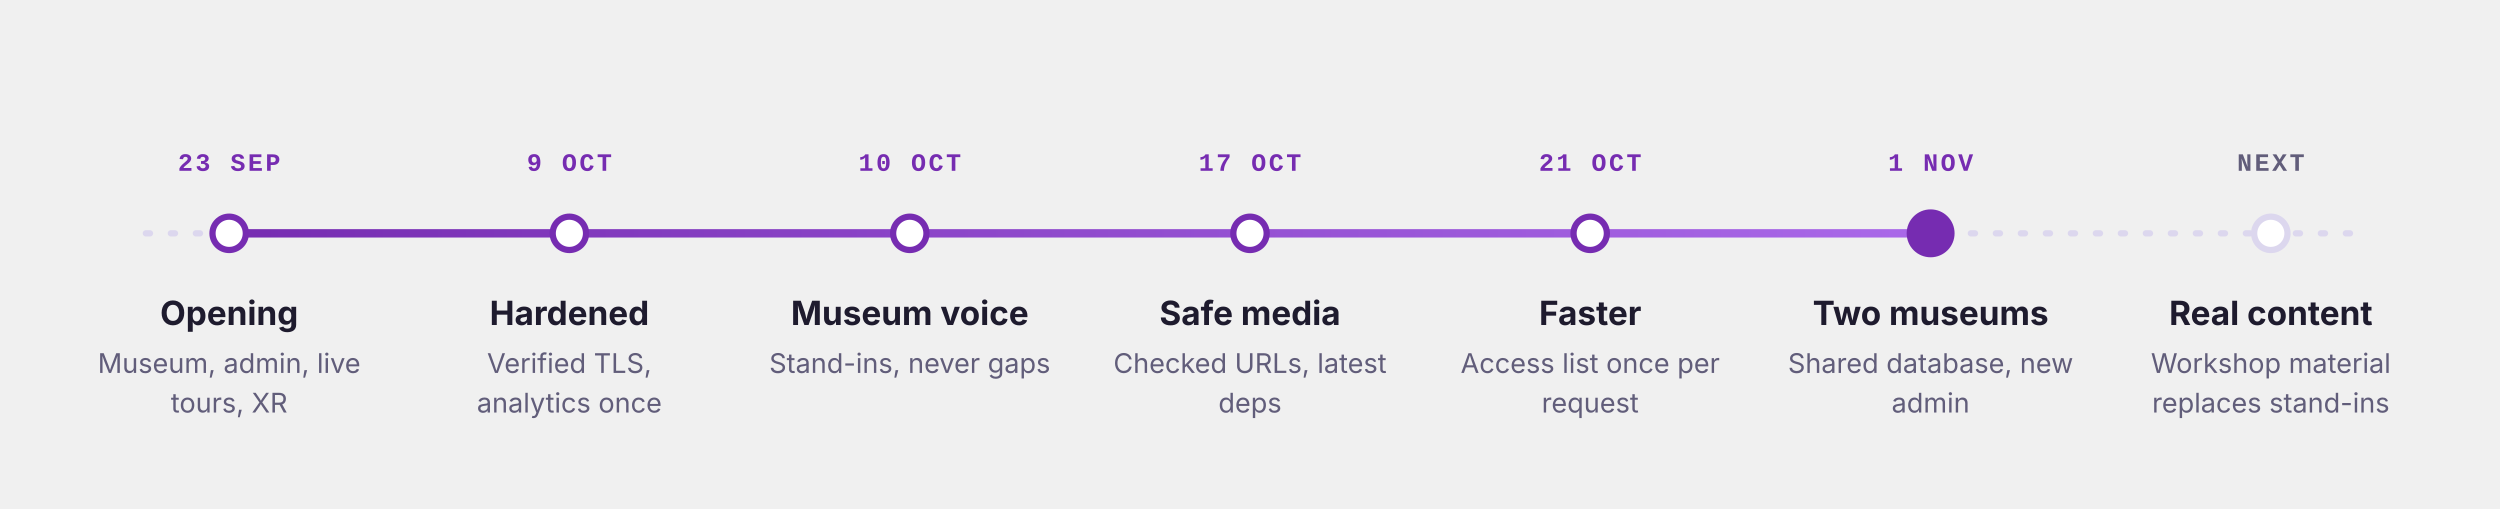
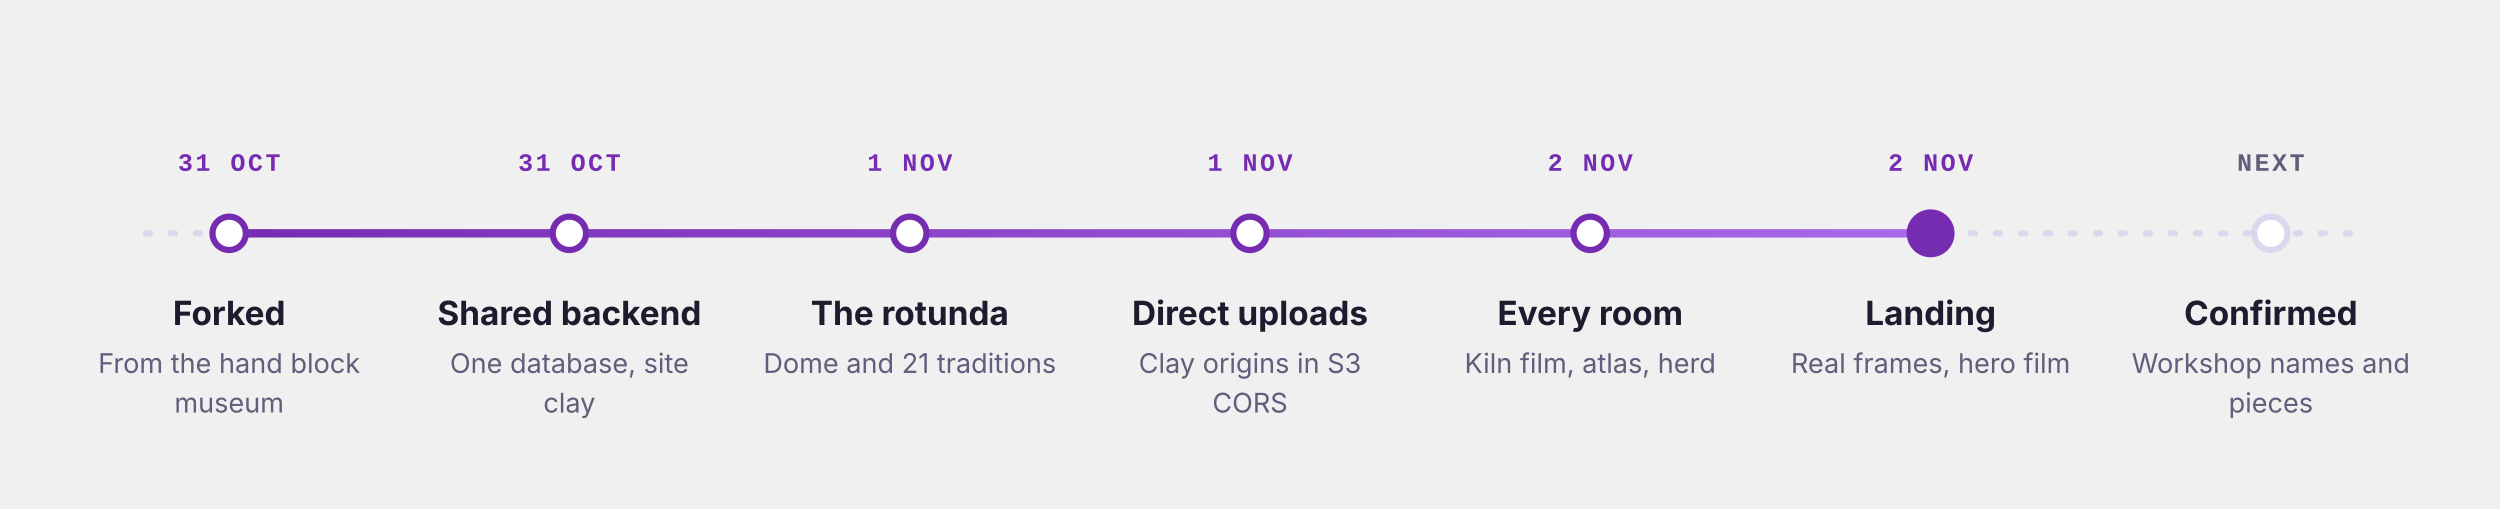
- <svg xmlns="http://www.w3.org/2000/svg" width="1200" height="244" viewBox="0 0 1200 244" role="img" aria-label="The museum so far: opened 23 September, hardened in October, sharing its database with the clay pavilion since 1 November">
+ <svg xmlns="http://www.w3.org/2000/svg" width="1200" height="244" viewBox="0 0 1200 244" role="img" aria-label="The pavilion so far: forked from the hand block museum on 31 October, raised into a domed rotunda on 1 November, every room and the landing page finished on 2 November, the workshop's confirmation next">
  <defs>
    <style>.d{font-family:'Plus Jakarta Sans','Inter',ui-sans-serif,system-ui,-apple-system,'Segoe UI',Roboto,Helvetica,Arial,sans-serif}.s{font-family:'Inter',ui-sans-serif,system-ui,-apple-system,'Segoe UI',Roboto,Helvetica,Arial,sans-serif}.m{font-family:'JetBrains Mono',ui-monospace,'SFMono-Regular',Menlo,Consolas,'Liberation Mono',monospace}.rise{animation:rise .9s cubic-bezier(.2,.7,.2,1) both}@keyframes rise{from{opacity:0;transform:translateY(12px)}to{opacity:1;transform:translateY(0)}}.prog{stroke-dasharray:816.7;stroke-dashoffset:0;animation:prog 2.4s cubic-bezier(.4,0,.2,1) .2s both}@keyframes prog{from{stroke-dashoffset:816.7}to{stroke-dashoffset:0}}.halo{animation:halo 2.4s ease-out infinite;transform-box:fill-box;transform-origin:center}@keyframes halo{0%{transform:scale(1);opacity:.55}100%{transform:scale(2.8);opacity:0}}.ahead{stroke-dasharray:2 10}.r0{animation-delay:0.1s}.r1{animation-delay:0.3s}.r2{animation-delay:0.4s}.r3{animation-delay:0.6s}.r4{animation-delay:0.7s}.r5{animation-delay:0.9s}.r6{animation-delay:1.1s}@media (prefers-reduced-motion:reduce){*{animation:none!important}.smil{display:none}.sweep{fill:url(#still)}}</style>
    <linearGradient id="pg" gradientUnits="userSpaceOnUse" x1="110" y1="0" x2="926.7" y2="0">
      <stop offset="0" stop-color="#762CB1" />
      <stop offset="1" stop-color="#AA69E9" />
    </linearGradient>
  </defs>
  <path class="ahead" d="M70 112 H1130" stroke="#DCD7EE" stroke-width="3" stroke-linecap="round" fill="none" />
  <path class="prog" d="M110 112 H926.7" stroke="url(#pg)" stroke-width="4" stroke-linecap="round" fill="none" />
  <g class="rise r0">
-     <text x="110" y="82" class="m" fill="#762CB1" font-size="12" font-weight="600" letter-spacing="1.2" text-anchor="middle">23 SEP</text>
+     <text x="110" y="82" class="m" fill="#762CB1" font-size="12" font-weight="600" letter-spacing="1.2" text-anchor="middle">31 OCT</text>
    <circle cx="110" cy="112" r="8" fill="#FFFFFF" stroke="#762CB1" stroke-width="3" />
-     <text x="110" y="156" class="d" fill="#1E1B2E" font-size="16" font-weight="700" text-anchor="middle">Opening</text>
-     <text x="110" y="179" class="s" fill="#615D7A" font-size="13" text-anchor="middle">Museum, admin, live</text>
-     <text x="110" y="198" class="s" fill="#615D7A" font-size="13" text-anchor="middle">tours, XR</text>
+     <text x="110" y="156" class="d" fill="#1E1B2E" font-size="16" font-weight="700" text-anchor="middle">Forked</text>
+     <text x="110" y="179" class="s" fill="#615D7A" font-size="13" text-anchor="middle">From the hand block</text>
+     <text x="110" y="198" class="s" fill="#615D7A" font-size="13" text-anchor="middle">museum</text>
  </g>
  <g class="rise r1">
-     <text x="273.3" y="82" class="m" fill="#762CB1" font-size="12" font-weight="600" letter-spacing="1.2" text-anchor="middle">9 OCT</text>
+     <text x="273.3" y="82" class="m" fill="#762CB1" font-size="12" font-weight="600" letter-spacing="1.2" text-anchor="middle">31 OCT</text>
    <circle cx="273.3" cy="112" r="8" fill="#FFFFFF" stroke="#762CB1" stroke-width="3" />
-     <text x="273.3" y="156" class="d" fill="#1E1B2E" font-size="16" font-weight="700" text-anchor="middle">Hardened</text>
-     <text x="273.3" y="179" class="s" fill="#615D7A" font-size="13" text-anchor="middle">Verified TLS,</text>
-     <text x="273.3" y="198" class="s" fill="#615D7A" font-size="13" text-anchor="middle">analytics once</text>
+     <text x="273.3" y="156" class="d" fill="#1E1B2E" font-size="16" font-weight="700" text-anchor="middle">Shared backend</text>
+     <text x="273.3" y="179" class="s" fill="#615D7A" font-size="13" text-anchor="middle">One database, site</text>
+     <text x="273.3" y="198" class="s" fill="#615D7A" font-size="13" text-anchor="middle">clay</text>
  </g>
  <g class="rise r2">
-     <text x="436.7" y="82" class="m" fill="#762CB1" font-size="12" font-weight="600" letter-spacing="1.2" text-anchor="middle">10 OCT</text>
+     <text x="436.7" y="82" class="m" fill="#762CB1" font-size="12" font-weight="600" letter-spacing="1.2" text-anchor="middle">1 NOV</text>
    <circle cx="436.7" cy="112" r="8" fill="#FFFFFF" stroke="#762CB1" stroke-width="3" />
-     <text x="436.7" y="156" class="d" fill="#1E1B2E" font-size="16" font-weight="700" text-anchor="middle">Museum voice</text>
-     <text x="436.7" y="179" class="s" fill="#615D7A" font-size="13" text-anchor="middle">Stand-ins, never gaps</text>
+     <text x="436.7" y="156" class="d" fill="#1E1B2E" font-size="16" font-weight="700" text-anchor="middle">The rotunda</text>
+     <text x="436.7" y="179" class="s" fill="#615D7A" font-size="13" text-anchor="middle">Dome and 21 traditions</text>
  </g>
  <g class="rise r3">
-     <text x="600" y="82" class="m" fill="#762CB1" font-size="12" font-weight="600" letter-spacing="1.2" text-anchor="middle">17 OCT</text>
+     <text x="600" y="82" class="m" fill="#762CB1" font-size="12" font-weight="600" letter-spacing="1.2" text-anchor="middle">1 NOV</text>
    <circle cx="600" cy="112" r="8" fill="#FFFFFF" stroke="#762CB1" stroke-width="3" />
-     <text x="600" y="156" class="d" fill="#1E1B2E" font-size="16" font-weight="700" text-anchor="middle">Safe media</text>
-     <text x="600" y="179" class="s" fill="#615D7A" font-size="13" text-anchor="middle">Checked URLs, latest</text>
-     <text x="600" y="198" class="s" fill="#615D7A" font-size="13" text-anchor="middle">deps</text>
+     <text x="600" y="156" class="d" fill="#1E1B2E" font-size="16" font-weight="700" text-anchor="middle">Direct uploads</text>
+     <text x="600" y="179" class="s" fill="#615D7A" font-size="13" text-anchor="middle">Clay origins in S3</text>
+     <text x="600" y="198" class="s" fill="#615D7A" font-size="13" text-anchor="middle">CORS</text>
  </g>
  <g class="rise r4">
-     <text x="763.3" y="82" class="m" fill="#762CB1" font-size="12" font-weight="600" letter-spacing="1.2" text-anchor="middle">21 OCT</text>
+     <text x="763.3" y="82" class="m" fill="#762CB1" font-size="12" font-weight="600" letter-spacing="1.2" text-anchor="middle">2 NOV</text>
    <circle cx="763.3" cy="112" r="8" fill="#FFFFFF" stroke="#762CB1" stroke-width="3" />
-     <text x="763.3" y="156" class="d" fill="#1E1B2E" font-size="16" font-weight="700" text-anchor="middle">Faster</text>
-     <text x="763.3" y="179" class="s" fill="#615D7A" font-size="13" text-anchor="middle">Access list once per</text>
-     <text x="763.3" y="198" class="s" fill="#615D7A" font-size="13" text-anchor="middle">request</text>
+     <text x="763.3" y="156" class="d" fill="#1E1B2E" font-size="16" font-weight="700" text-anchor="middle">Every room</text>
+     <text x="763.3" y="179" class="s" fill="#615D7A" font-size="13" text-anchor="middle">Kiln film, atlas, herd</text>
  </g>
  <g class="rise r5">
-     <text x="926.7" y="82" class="m" fill="#762CB1" font-size="12" font-weight="600" letter-spacing="1.2" text-anchor="middle">1 NOV</text>
+     <text x="926.7" y="82" class="m" fill="#762CB1" font-size="12" font-weight="600" letter-spacing="1.2" text-anchor="middle">2 NOV</text>
    <circle class="halo" cx="926.7" cy="112" r="10" fill="#762CB1" />
    <circle cx="926.7" cy="112" r="10" fill="#762CB1" stroke="#762CB1" stroke-width="3" />
-     <text x="926.7" y="156" class="d" fill="#1E1B2E" font-size="16" font-weight="700" text-anchor="middle">Two museums</text>
-     <text x="926.7" y="179" class="s" fill="#615D7A" font-size="13" text-anchor="middle">Shared database, new</text>
-     <text x="926.7" y="198" class="s" fill="#615D7A" font-size="13" text-anchor="middle">admin</text>
+     <text x="926.7" y="156" class="d" fill="#1E1B2E" font-size="16" font-weight="700" text-anchor="middle">Landing</text>
+     <text x="926.7" y="179" class="s" fill="#615D7A" font-size="13" text-anchor="middle">Real frames, hero film</text>
  </g>
  <g class="rise r6">
    <text x="1090" y="82" class="m" fill="#615D7A" font-size="12" font-weight="600" letter-spacing="1.2" text-anchor="middle">NEXT</text>
    <circle cx="1090" cy="112" r="8" fill="#FFFFFF" stroke="#DCD7EE" stroke-width="3" />
-     <text x="1090" y="156" class="d" fill="#1E1B2E" font-size="16" font-weight="700" text-anchor="middle">Real content</text>
-     <text x="1090" y="179" class="s" fill="#615D7A" font-size="13" text-anchor="middle">Workshop material</text>
-     <text x="1090" y="198" class="s" fill="#615D7A" font-size="13" text-anchor="middle">replaces stand-ins</text>
+     <text x="1090" y="156" class="d" fill="#1E1B2E" font-size="16" font-weight="700" text-anchor="middle">Confirmed</text>
+     <text x="1090" y="179" class="s" fill="#615D7A" font-size="13" text-anchor="middle">Workshop names and</text>
+     <text x="1090" y="198" class="s" fill="#615D7A" font-size="13" text-anchor="middle">pieces</text>
  </g>
</svg>
